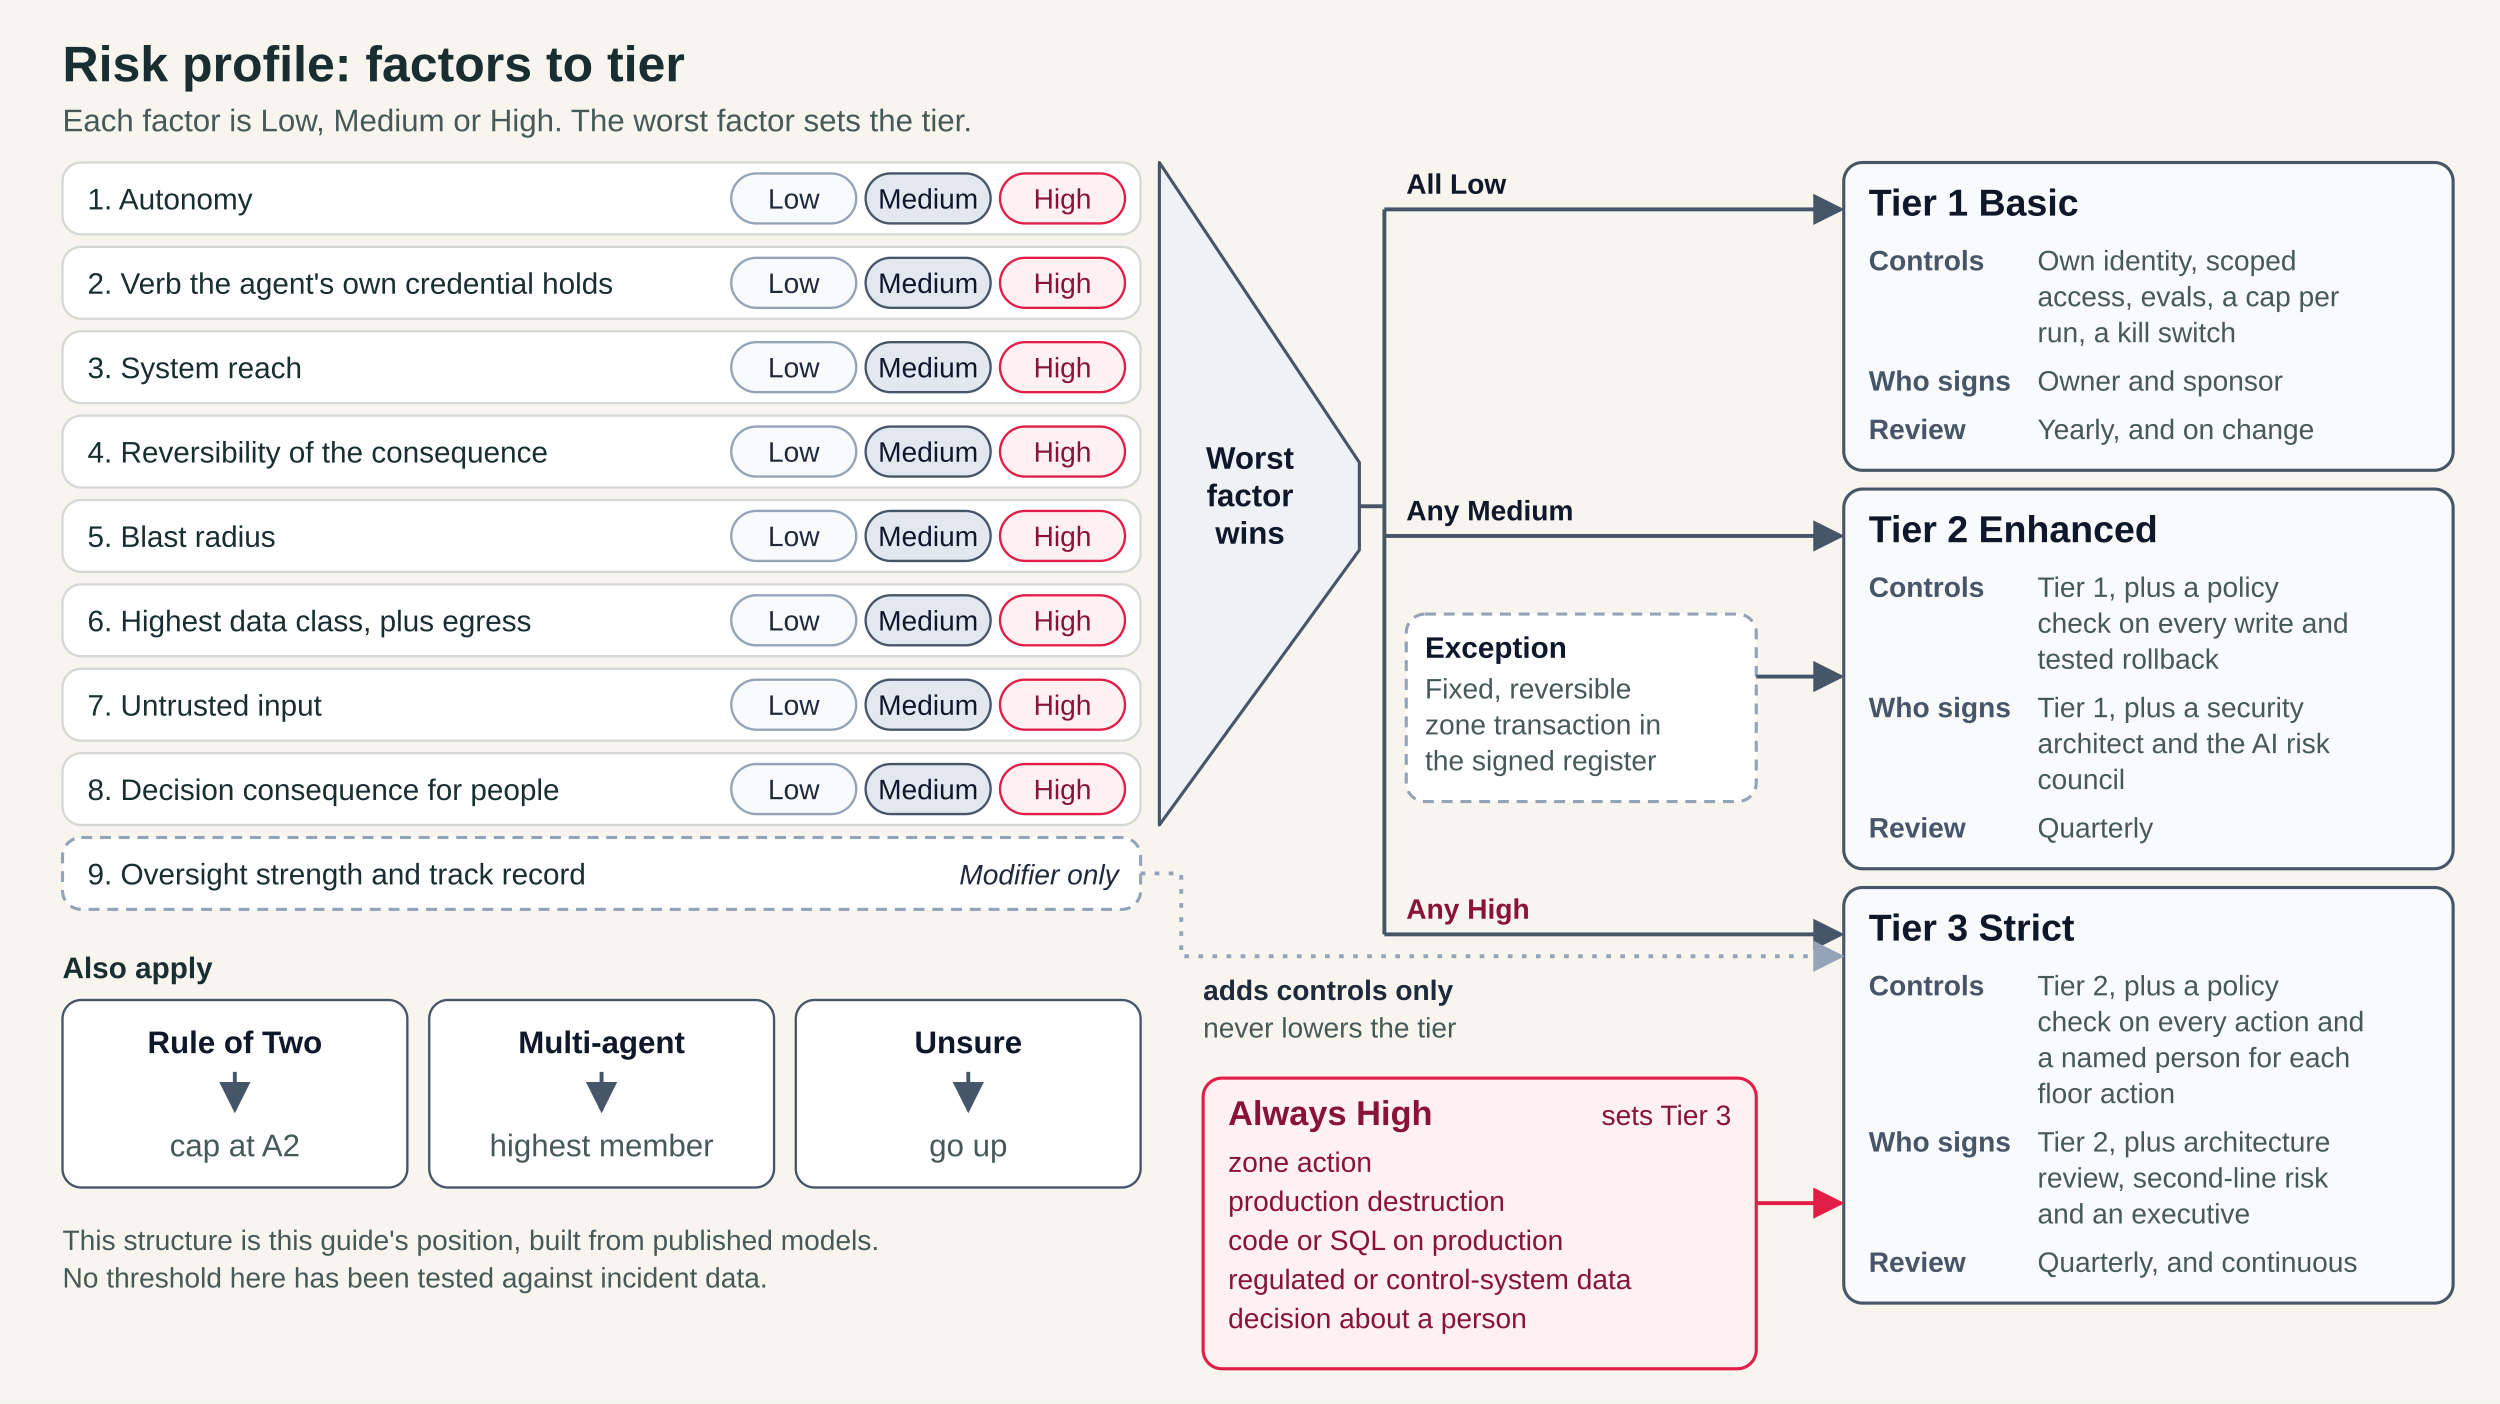
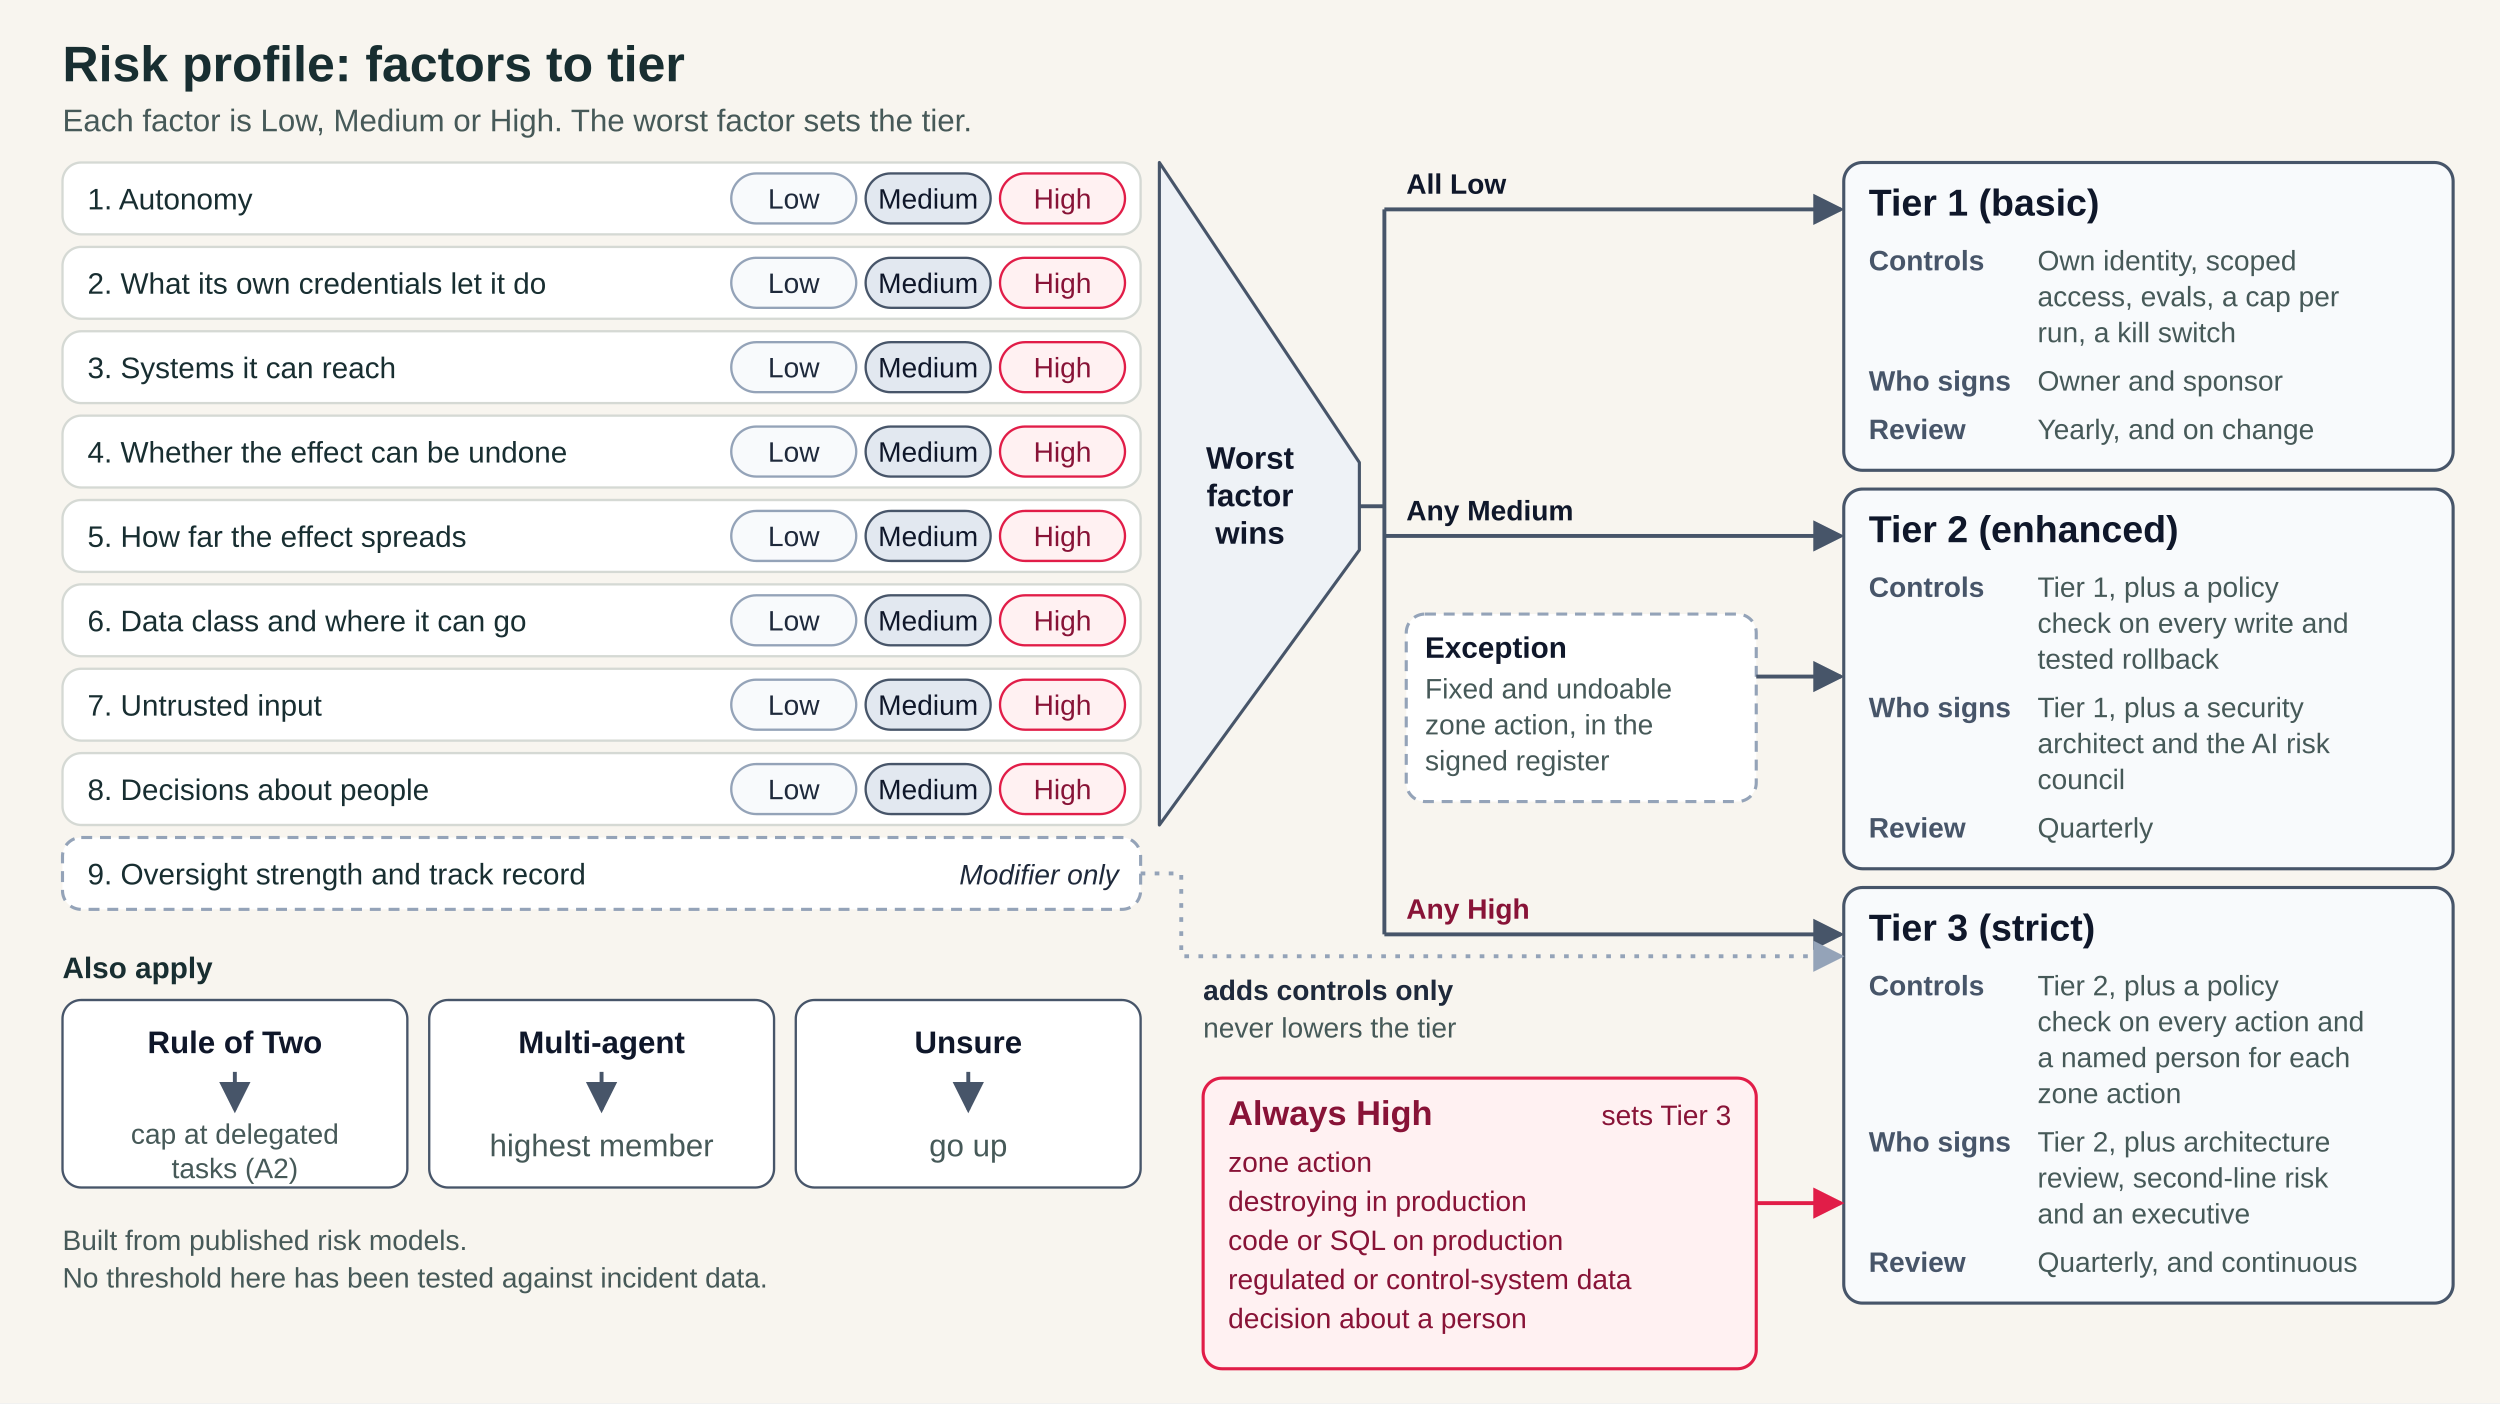
<svg xmlns="http://www.w3.org/2000/svg" viewBox="0 0 1600 898" role="img" aria-labelledby="title desc">
  <defs>
    <marker id="ah-control" markerWidth="9" markerHeight="9" refX="7" refY="4" orient="auto">
      <path d="M0,0 L8,4 L0,8" fill="#475569" />
    </marker>
    <marker id="ah-neutral" markerWidth="9" markerHeight="9" refX="7" refY="4" orient="auto">
      <path d="M0,0 L8,4 L0,8" fill="#94a3b8" />
    </marker>
    <marker id="ah-risk" markerWidth="9" markerHeight="9" refX="7" refY="4" orient="auto">
      <path d="M0,0 L8,4 L0,8" fill="#e11d48" />
    </marker>
  </defs>
  <rect width="100%" height="100%" fill="#f8f5ef" />
-   <text x="40" y="52" font-family="Arial,sans-serif" font-size="32" font-weight="600" fill="#182e31">Risk profile: factors to tier</text>
+   <text x="40" y="52" font-family="Arial,sans-serif" font-size="32" font-weight="700" fill="#182e31">Risk profile: factors to tier</text>
  <text x="40" y="84" font-family="Arial,sans-serif" font-size="20" fill="#465958">Each factor is Low, Medium or High. The worst factor sets the tier.</text>
  <rect x="40" y="104" width="690" height="46" rx="12" fill="#fff" stroke="#d5d9d4" stroke-width="1.5" />
  <text x="56" y="134" font-family="Arial,sans-serif" font-size="19" fill="#182e31">1. Autonomy</text>
  <rect x="640" y="111" width="80" height="32" rx="16" fill="#fff1f2" stroke="#e11d48" stroke-width="1.5" />
  <text x="680" y="133.5" font-family="Arial,sans-serif" font-size="18" text-anchor="middle" fill="#881337">High</text>
  <rect x="554" y="111" width="80" height="32" rx="16" fill="#e2e8f0" stroke="#475569" stroke-width="1.5" />
  <text x="594" y="133.5" font-family="Arial,sans-serif" font-size="18" text-anchor="middle" fill="#0f172a">Medium</text>
  <rect x="468" y="111" width="80" height="32" rx="16" fill="#f8fafc" stroke="#94a3b8" stroke-width="1.5" />
  <text x="508" y="133.5" font-family="Arial,sans-serif" font-size="18" text-anchor="middle" fill="#1e293b">Low</text>
  <rect x="40" y="158" width="690" height="46" rx="12" fill="#fff" stroke="#d5d9d4" stroke-width="1.5" />
-   <text x="56" y="188" font-family="Arial,sans-serif" font-size="19" fill="#182e31">2. Verb the agent's own credential holds</text>
+   <text x="56" y="188" font-family="Arial,sans-serif" font-size="19" fill="#182e31">2. What its own credentials let it do</text>
  <rect x="640" y="165" width="80" height="32" rx="16" fill="#fff1f2" stroke="#e11d48" stroke-width="1.5" />
  <text x="680" y="187.5" font-family="Arial,sans-serif" font-size="18" text-anchor="middle" fill="#881337">High</text>
  <rect x="554" y="165" width="80" height="32" rx="16" fill="#e2e8f0" stroke="#475569" stroke-width="1.5" />
  <text x="594" y="187.5" font-family="Arial,sans-serif" font-size="18" text-anchor="middle" fill="#0f172a">Medium</text>
  <rect x="468" y="165" width="80" height="32" rx="16" fill="#f8fafc" stroke="#94a3b8" stroke-width="1.5" />
  <text x="508" y="187.5" font-family="Arial,sans-serif" font-size="18" text-anchor="middle" fill="#1e293b">Low</text>
  <rect x="40" y="212" width="690" height="46" rx="12" fill="#fff" stroke="#d5d9d4" stroke-width="1.5" />
-   <text x="56" y="242" font-family="Arial,sans-serif" font-size="19" fill="#182e31">3. System reach</text>
+   <text x="56" y="242" font-family="Arial,sans-serif" font-size="19" fill="#182e31">3. Systems it can reach</text>
  <rect x="640" y="219" width="80" height="32" rx="16" fill="#fff1f2" stroke="#e11d48" stroke-width="1.5" />
  <text x="680" y="241.5" font-family="Arial,sans-serif" font-size="18" text-anchor="middle" fill="#881337">High</text>
  <rect x="554" y="219" width="80" height="32" rx="16" fill="#e2e8f0" stroke="#475569" stroke-width="1.5" />
  <text x="594" y="241.5" font-family="Arial,sans-serif" font-size="18" text-anchor="middle" fill="#0f172a">Medium</text>
  <rect x="468" y="219" width="80" height="32" rx="16" fill="#f8fafc" stroke="#94a3b8" stroke-width="1.5" />
  <text x="508" y="241.5" font-family="Arial,sans-serif" font-size="18" text-anchor="middle" fill="#1e293b">Low</text>
  <rect x="40" y="266" width="690" height="46" rx="12" fill="#fff" stroke="#d5d9d4" stroke-width="1.5" />
-   <text x="56" y="296" font-family="Arial,sans-serif" font-size="19" fill="#182e31">4. Reversibility of the consequence</text>
+   <text x="56" y="296" font-family="Arial,sans-serif" font-size="19" fill="#182e31">4. Whether the effect can be undone</text>
  <rect x="640" y="273" width="80" height="32" rx="16" fill="#fff1f2" stroke="#e11d48" stroke-width="1.5" />
  <text x="680" y="295.5" font-family="Arial,sans-serif" font-size="18" text-anchor="middle" fill="#881337">High</text>
  <rect x="554" y="273" width="80" height="32" rx="16" fill="#e2e8f0" stroke="#475569" stroke-width="1.5" />
  <text x="594" y="295.5" font-family="Arial,sans-serif" font-size="18" text-anchor="middle" fill="#0f172a">Medium</text>
  <rect x="468" y="273" width="80" height="32" rx="16" fill="#f8fafc" stroke="#94a3b8" stroke-width="1.5" />
  <text x="508" y="295.5" font-family="Arial,sans-serif" font-size="18" text-anchor="middle" fill="#1e293b">Low</text>
  <rect x="40" y="320" width="690" height="46" rx="12" fill="#fff" stroke="#d5d9d4" stroke-width="1.5" />
-   <text x="56" y="350" font-family="Arial,sans-serif" font-size="19" fill="#182e31">5. Blast radius</text>
+   <text x="56" y="350" font-family="Arial,sans-serif" font-size="19" fill="#182e31">5. How far the effect spreads</text>
  <rect x="640" y="327" width="80" height="32" rx="16" fill="#fff1f2" stroke="#e11d48" stroke-width="1.5" />
  <text x="680" y="349.5" font-family="Arial,sans-serif" font-size="18" text-anchor="middle" fill="#881337">High</text>
  <rect x="554" y="327" width="80" height="32" rx="16" fill="#e2e8f0" stroke="#475569" stroke-width="1.5" />
  <text x="594" y="349.5" font-family="Arial,sans-serif" font-size="18" text-anchor="middle" fill="#0f172a">Medium</text>
  <rect x="468" y="327" width="80" height="32" rx="16" fill="#f8fafc" stroke="#94a3b8" stroke-width="1.5" />
  <text x="508" y="349.5" font-family="Arial,sans-serif" font-size="18" text-anchor="middle" fill="#1e293b">Low</text>
  <rect x="40" y="374" width="690" height="46" rx="12" fill="#fff" stroke="#d5d9d4" stroke-width="1.5" />
-   <text x="56" y="404" font-family="Arial,sans-serif" font-size="19" fill="#182e31">6. Highest data class, plus egress</text>
+   <text x="56" y="404" font-family="Arial,sans-serif" font-size="19" fill="#182e31">6. Data class and where it can go</text>
  <rect x="640" y="381" width="80" height="32" rx="16" fill="#fff1f2" stroke="#e11d48" stroke-width="1.5" />
  <text x="680" y="403.5" font-family="Arial,sans-serif" font-size="18" text-anchor="middle" fill="#881337">High</text>
  <rect x="554" y="381" width="80" height="32" rx="16" fill="#e2e8f0" stroke="#475569" stroke-width="1.5" />
  <text x="594" y="403.5" font-family="Arial,sans-serif" font-size="18" text-anchor="middle" fill="#0f172a">Medium</text>
  <rect x="468" y="381" width="80" height="32" rx="16" fill="#f8fafc" stroke="#94a3b8" stroke-width="1.5" />
  <text x="508" y="403.5" font-family="Arial,sans-serif" font-size="18" text-anchor="middle" fill="#1e293b">Low</text>
  <rect x="40" y="428" width="690" height="46" rx="12" fill="#fff" stroke="#d5d9d4" stroke-width="1.5" />
  <text x="56" y="458" font-family="Arial,sans-serif" font-size="19" fill="#182e31">7. Untrusted input</text>
  <rect x="640" y="435" width="80" height="32" rx="16" fill="#fff1f2" stroke="#e11d48" stroke-width="1.5" />
  <text x="680" y="457.5" font-family="Arial,sans-serif" font-size="18" text-anchor="middle" fill="#881337">High</text>
  <rect x="554" y="435" width="80" height="32" rx="16" fill="#e2e8f0" stroke="#475569" stroke-width="1.5" />
  <text x="594" y="457.5" font-family="Arial,sans-serif" font-size="18" text-anchor="middle" fill="#0f172a">Medium</text>
  <rect x="468" y="435" width="80" height="32" rx="16" fill="#f8fafc" stroke="#94a3b8" stroke-width="1.5" />
  <text x="508" y="457.5" font-family="Arial,sans-serif" font-size="18" text-anchor="middle" fill="#1e293b">Low</text>
  <rect x="40" y="482" width="690" height="46" rx="12" fill="#fff" stroke="#d5d9d4" stroke-width="1.5" />
-   <text x="56" y="512" font-family="Arial,sans-serif" font-size="19" fill="#182e31">8. Decision consequence for people</text>
+   <text x="56" y="512" font-family="Arial,sans-serif" font-size="19" fill="#182e31">8. Decisions about people</text>
  <rect x="640" y="489" width="80" height="32" rx="16" fill="#fff1f2" stroke="#e11d48" stroke-width="1.5" />
  <text x="680" y="511.5" font-family="Arial,sans-serif" font-size="18" text-anchor="middle" fill="#881337">High</text>
  <rect x="554" y="489" width="80" height="32" rx="16" fill="#e2e8f0" stroke="#475569" stroke-width="1.5" />
  <text x="594" y="511.5" font-family="Arial,sans-serif" font-size="18" text-anchor="middle" fill="#0f172a">Medium</text>
  <rect x="468" y="489" width="80" height="32" rx="16" fill="#f8fafc" stroke="#94a3b8" stroke-width="1.5" />
  <text x="508" y="511.5" font-family="Arial,sans-serif" font-size="18" text-anchor="middle" fill="#1e293b">Low</text>
  <rect x="40" y="536" width="690" height="46" rx="12" fill="#fff" stroke="#94a3b8" stroke-width="2" stroke-dasharray="7 5" />
  <text x="56" y="566" font-family="Arial,sans-serif" font-size="19" fill="#182e31">9. Oversight strength and track record</text>
  <text x="716" y="566" font-family="Arial,sans-serif" font-size="18" text-anchor="end" font-style="italic" fill="#1e293b">Modifier only</text>
  <polygon points="742,104 870,296 870,352 742,528" fill="#eef2f6" stroke="#475569" stroke-width="2" stroke-linejoin="round" />
  <text x="800" y="300" font-family="Arial,sans-serif" font-size="20" font-weight="700" text-anchor="middle" fill="#0f172a">Worst</text>
  <text x="800" y="324" font-family="Arial,sans-serif" font-size="20" font-weight="700" text-anchor="middle" fill="#0f172a">factor</text>
  <text x="800" y="348" font-family="Arial,sans-serif" font-size="20" font-weight="700" text-anchor="middle" fill="#0f172a">wins</text>
  <rect x="1180" y="104" width="390" height="197" rx="12" fill="#f8fafc" stroke="#475569" stroke-width="2" />
-   <text x="1196" y="138" font-family="Arial,sans-serif" font-size="24" font-weight="700" fill="#0f172a">Tier 1 Basic</text>
+   <text x="1196" y="138" font-family="Arial,sans-serif" font-size="24" font-weight="700" fill="#0f172a">Tier 1 (basic)</text>
  <text x="1196" y="173" font-family="Arial,sans-serif" font-size="18" font-weight="700" fill="#475569">Controls</text>
  <text x="1304" y="173" font-family="Arial,sans-serif" font-size="18" fill="#465958">Own identity, scoped</text>
  <text x="1304" y="196" font-family="Arial,sans-serif" font-size="18" fill="#465958">access, evals, a cap per</text>
  <text x="1304" y="219" font-family="Arial,sans-serif" font-size="18" fill="#465958">run, a kill switch</text>
  <text x="1196" y="250" font-family="Arial,sans-serif" font-size="18" font-weight="700" fill="#475569">Who signs</text>
  <text x="1304" y="250" font-family="Arial,sans-serif" font-size="18" fill="#465958">Owner and sponsor</text>
  <text x="1196" y="281" font-family="Arial,sans-serif" font-size="18" font-weight="700" fill="#475569">Review</text>
  <text x="1304" y="281" font-family="Arial,sans-serif" font-size="18" fill="#465958">Yearly, and on change</text>
  <rect x="1180" y="313" width="390" height="243" rx="12" fill="#f8fafc" stroke="#475569" stroke-width="2" />
-   <text x="1196" y="347" font-family="Arial,sans-serif" font-size="24" font-weight="700" fill="#0f172a">Tier 2 Enhanced</text>
+   <text x="1196" y="347" font-family="Arial,sans-serif" font-size="24" font-weight="700" fill="#0f172a">Tier 2 (enhanced)</text>
  <text x="1196" y="382" font-family="Arial,sans-serif" font-size="18" font-weight="700" fill="#475569">Controls</text>
  <text x="1304" y="382" font-family="Arial,sans-serif" font-size="18" fill="#465958">Tier 1, plus a policy</text>
  <text x="1304" y="405" font-family="Arial,sans-serif" font-size="18" fill="#465958">check on every write and</text>
  <text x="1304" y="428" font-family="Arial,sans-serif" font-size="18" fill="#465958">tested rollback</text>
  <text x="1196" y="459" font-family="Arial,sans-serif" font-size="18" font-weight="700" fill="#475569">Who signs</text>
  <text x="1304" y="459" font-family="Arial,sans-serif" font-size="18" fill="#465958">Tier 1, plus a security</text>
  <text x="1304" y="482" font-family="Arial,sans-serif" font-size="18" fill="#465958">architect and the AI risk</text>
  <text x="1304" y="505" font-family="Arial,sans-serif" font-size="18" fill="#465958">council</text>
  <text x="1196" y="536" font-family="Arial,sans-serif" font-size="18" font-weight="700" fill="#475569">Review</text>
  <text x="1304" y="536" font-family="Arial,sans-serif" font-size="18" fill="#465958">Quarterly</text>
  <rect x="1180" y="568" width="390" height="266" rx="12" fill="#f8fafc" stroke="#475569" stroke-width="2" />
-   <text x="1196" y="602" font-family="Arial,sans-serif" font-size="24" font-weight="700" fill="#0f172a">Tier 3 Strict</text>
+   <text x="1196" y="602" font-family="Arial,sans-serif" font-size="24" font-weight="700" fill="#0f172a">Tier 3 (strict)</text>
  <text x="1196" y="637" font-family="Arial,sans-serif" font-size="18" font-weight="700" fill="#475569">Controls</text>
  <text x="1304" y="637" font-family="Arial,sans-serif" font-size="18" fill="#465958">Tier 2, plus a policy</text>
  <text x="1304" y="660" font-family="Arial,sans-serif" font-size="18" fill="#465958">check on every action and</text>
  <text x="1304" y="683" font-family="Arial,sans-serif" font-size="18" fill="#465958">a named person for each</text>
-   <text x="1304" y="706" font-family="Arial,sans-serif" font-size="18" fill="#465958">floor action</text>
+   <text x="1304" y="706" font-family="Arial,sans-serif" font-size="18" fill="#465958">zone action</text>
  <text x="1196" y="737" font-family="Arial,sans-serif" font-size="18" font-weight="700" fill="#475569">Who signs</text>
  <text x="1304" y="737" font-family="Arial,sans-serif" font-size="18" fill="#465958">Tier 2, plus architecture</text>
  <text x="1304" y="760" font-family="Arial,sans-serif" font-size="18" fill="#465958">review, second-line risk</text>
  <text x="1304" y="783" font-family="Arial,sans-serif" font-size="18" fill="#465958">and an executive</text>
  <text x="1196" y="814" font-family="Arial,sans-serif" font-size="18" font-weight="700" fill="#475569">Review</text>
  <text x="1304" y="814" font-family="Arial,sans-serif" font-size="18" fill="#465958">Quarterly, and continuous</text>
  <path d="M870 324 L886 324" fill="none" stroke="#475569" stroke-width="2.5" />
  <path d="M886 134 L886 598" fill="none" stroke="#475569" stroke-width="2.5" />
  <path d="M886 134 L1178 134" fill="none" stroke="#475569" stroke-width="2.5" marker-end="url(#ah-control)" />
  <text x="900" y="124" font-family="Arial,sans-serif" font-size="18" font-weight="700" fill="#0f172a">All Low</text>
  <path d="M886 343 L1178 343" fill="none" stroke="#475569" stroke-width="2.5" marker-end="url(#ah-control)" />
  <text x="900" y="333" font-family="Arial,sans-serif" font-size="18" font-weight="700" fill="#0f172a">Any Medium</text>
  <path d="M886 598 L1178 598" fill="none" stroke="#475569" stroke-width="2.5" marker-end="url(#ah-control)" />
  <text x="900" y="588" font-family="Arial,sans-serif" font-size="18" font-weight="700" fill="#881337">Any High</text>
  <rect x="900" y="393" width="224" height="120" rx="12" fill="#fff" stroke="#94a3b8" stroke-width="2" stroke-dasharray="7 5" />
  <text x="912" y="421" font-family="Arial,sans-serif" font-size="19" font-weight="700" fill="#0f172a">Exception</text>
-   <text x="912" y="447" font-family="Arial,sans-serif" font-size="18" fill="#465958">Fixed, reversible</text>
-   <text x="912" y="470" font-family="Arial,sans-serif" font-size="18" fill="#465958">zone transaction in</text>
-   <text x="912" y="493" font-family="Arial,sans-serif" font-size="18" fill="#465958">the signed register</text>
+   <text x="912" y="447" font-family="Arial,sans-serif" font-size="18" fill="#465958">Fixed and undoable</text>
+   <text x="912" y="470" font-family="Arial,sans-serif" font-size="18" fill="#465958">zone action, in the</text>
+   <text x="912" y="493" font-family="Arial,sans-serif" font-size="18" fill="#465958">signed register</text>
  <path d="M1124 433 L1178 433" fill="none" stroke="#475569" stroke-width="2.5" marker-end="url(#ah-control)" />
  <path d="M730 559 L756 559 L756 612 L1178 612" fill="none" stroke="#94a3b8" stroke-width="2.5" stroke-dasharray="3 6" marker-end="url(#ah-neutral)" />
  <text x="770" y="640" font-family="Arial,sans-serif" font-size="18" font-weight="700" fill="#1e293b">adds controls only</text>
  <text x="770" y="664" font-family="Arial,sans-serif" font-size="18" fill="#465958">never lowers the tier</text>
  <rect x="770" y="690" width="354" height="186" rx="12" fill="#fff1f2" stroke="#e11d48" stroke-width="2" />
  <text x="786" y="720" font-family="Arial,sans-serif" font-size="22" font-weight="700" fill="#881337">Always High</text>
  <text x="1108" y="720" font-family="Arial,sans-serif" font-size="18" text-anchor="end" fill="#881337">sets Tier 3</text>
  <text x="786" y="750" font-family="Arial,sans-serif" font-size="18" fill="#881337">zone action</text>
-   <text x="786" y="775" font-family="Arial,sans-serif" font-size="18" fill="#881337">production destruction</text>
+   <text x="786" y="775" font-family="Arial,sans-serif" font-size="18" fill="#881337">destroying in production</text>
  <text x="786" y="800" font-family="Arial,sans-serif" font-size="18" fill="#881337">code or SQL on production</text>
  <text x="786" y="825" font-family="Arial,sans-serif" font-size="18" fill="#881337">regulated or control-system data</text>
  <text x="786" y="850" font-family="Arial,sans-serif" font-size="18" fill="#881337">decision about a person</text>
  <path d="M1124 770 L1178 770" fill="none" stroke="#e11d48" stroke-width="2.5" marker-end="url(#ah-risk)" />
  <text x="40" y="626" font-family="Arial,sans-serif" font-size="19" font-weight="700" fill="#182e31">Also apply</text>
  <rect x="40" y="640" width="220.7" height="120" rx="12" fill="#fff" stroke="#475569" stroke-width="1.5" />
  <text x="150.3" y="674" font-family="Arial,sans-serif" font-size="20" font-weight="700" text-anchor="middle" fill="#0f172a">Rule of Two</text>
  <path d="M150.3 686 L150.3 710" fill="none" stroke="#475569" stroke-width="2.5" marker-end="url(#ah-control)" />
-   <text x="150.3" y="740" font-family="Arial,sans-serif" font-size="20" text-anchor="middle" fill="#465958">cap at A2</text>
+   <text x="150.3" y="732" font-family="Arial,sans-serif" font-size="18" text-anchor="middle" fill="#465958">cap at delegated</text>
+   <text x="150.3" y="754" font-family="Arial,sans-serif" font-size="18" text-anchor="middle" fill="#465958">tasks (A2)</text>
  <rect x="274.7" y="640" width="220.7" height="120" rx="12" fill="#fff" stroke="#475569" stroke-width="1.5" />
  <text x="385" y="674" font-family="Arial,sans-serif" font-size="20" font-weight="700" text-anchor="middle" fill="#0f172a">Multi-agent</text>
  <path d="M385 686 L385 710" fill="none" stroke="#475569" stroke-width="2.5" marker-end="url(#ah-control)" />
  <text x="385" y="740" font-family="Arial,sans-serif" font-size="20" text-anchor="middle" fill="#465958">highest member</text>
  <rect x="509.3" y="640" width="220.7" height="120" rx="12" fill="#fff" stroke="#475569" stroke-width="1.5" />
  <text x="619.7" y="674" font-family="Arial,sans-serif" font-size="20" font-weight="700" text-anchor="middle" fill="#0f172a">Unsure</text>
  <path d="M619.7 686 L619.7 710" fill="none" stroke="#475569" stroke-width="2.5" marker-end="url(#ah-control)" />
  <text x="619.7" y="740" font-family="Arial,sans-serif" font-size="20" text-anchor="middle" fill="#465958">go up</text>
-   <text x="40" y="800" font-family="Arial,sans-serif" font-size="18" fill="#465958">This structure is this guide's position, built from published models.</text>
+   <text x="40" y="800" font-family="Arial,sans-serif" font-size="18" fill="#465958">Built from published risk models.</text>
  <text x="40" y="824" font-family="Arial,sans-serif" font-size="18" fill="#465958">No threshold here has been tested against incident data.</text>
</svg>
